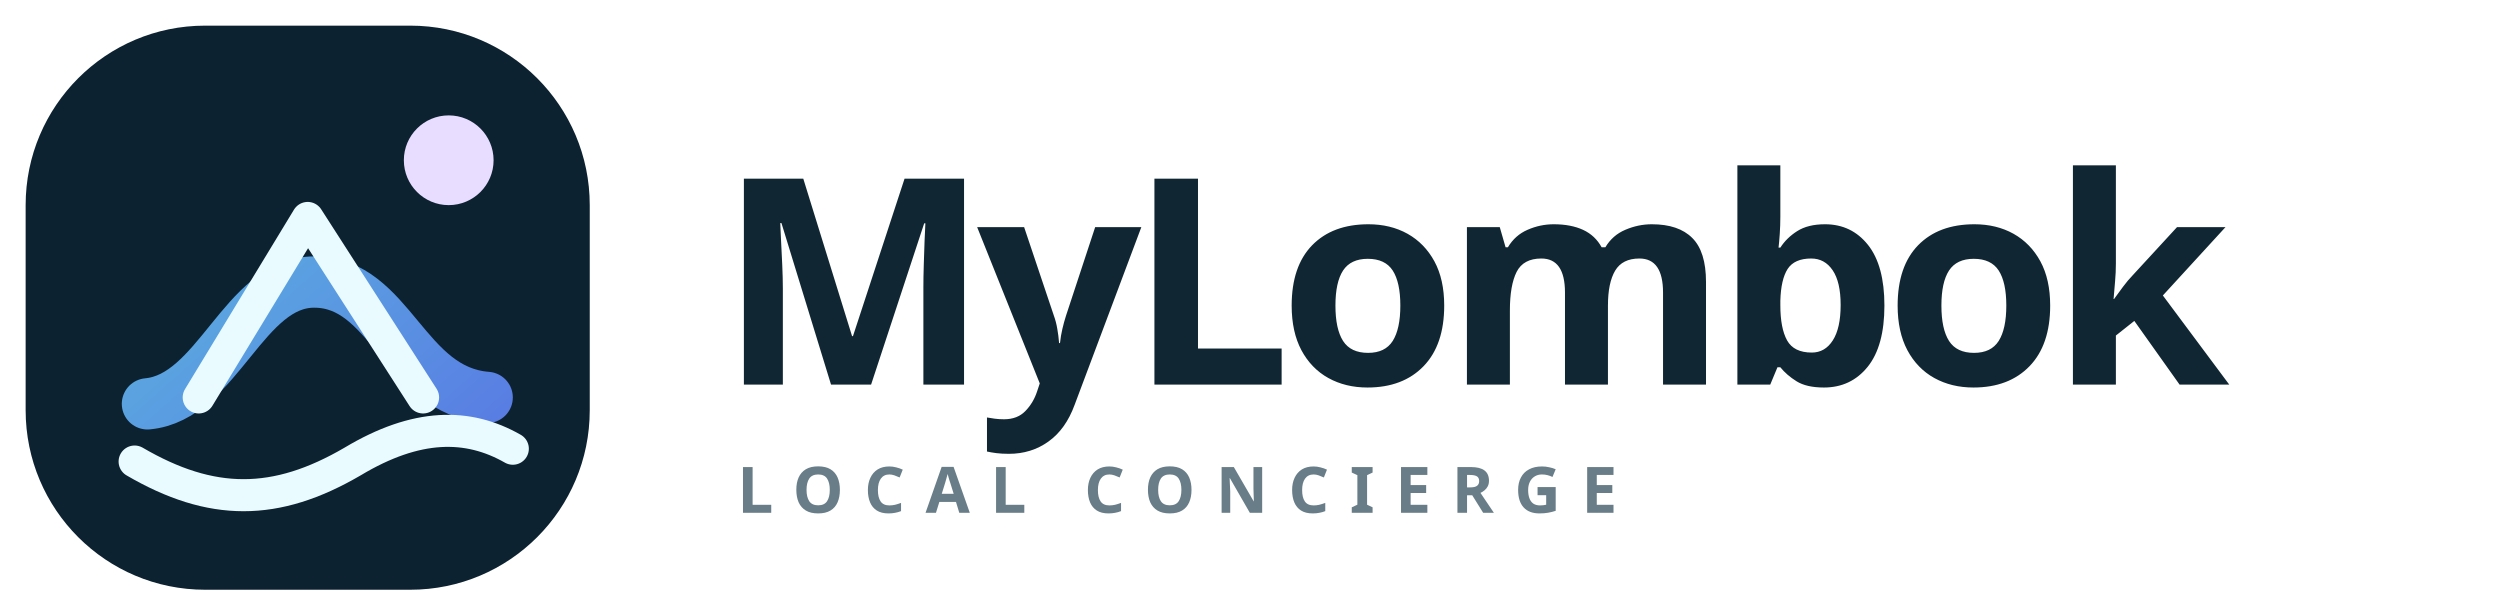
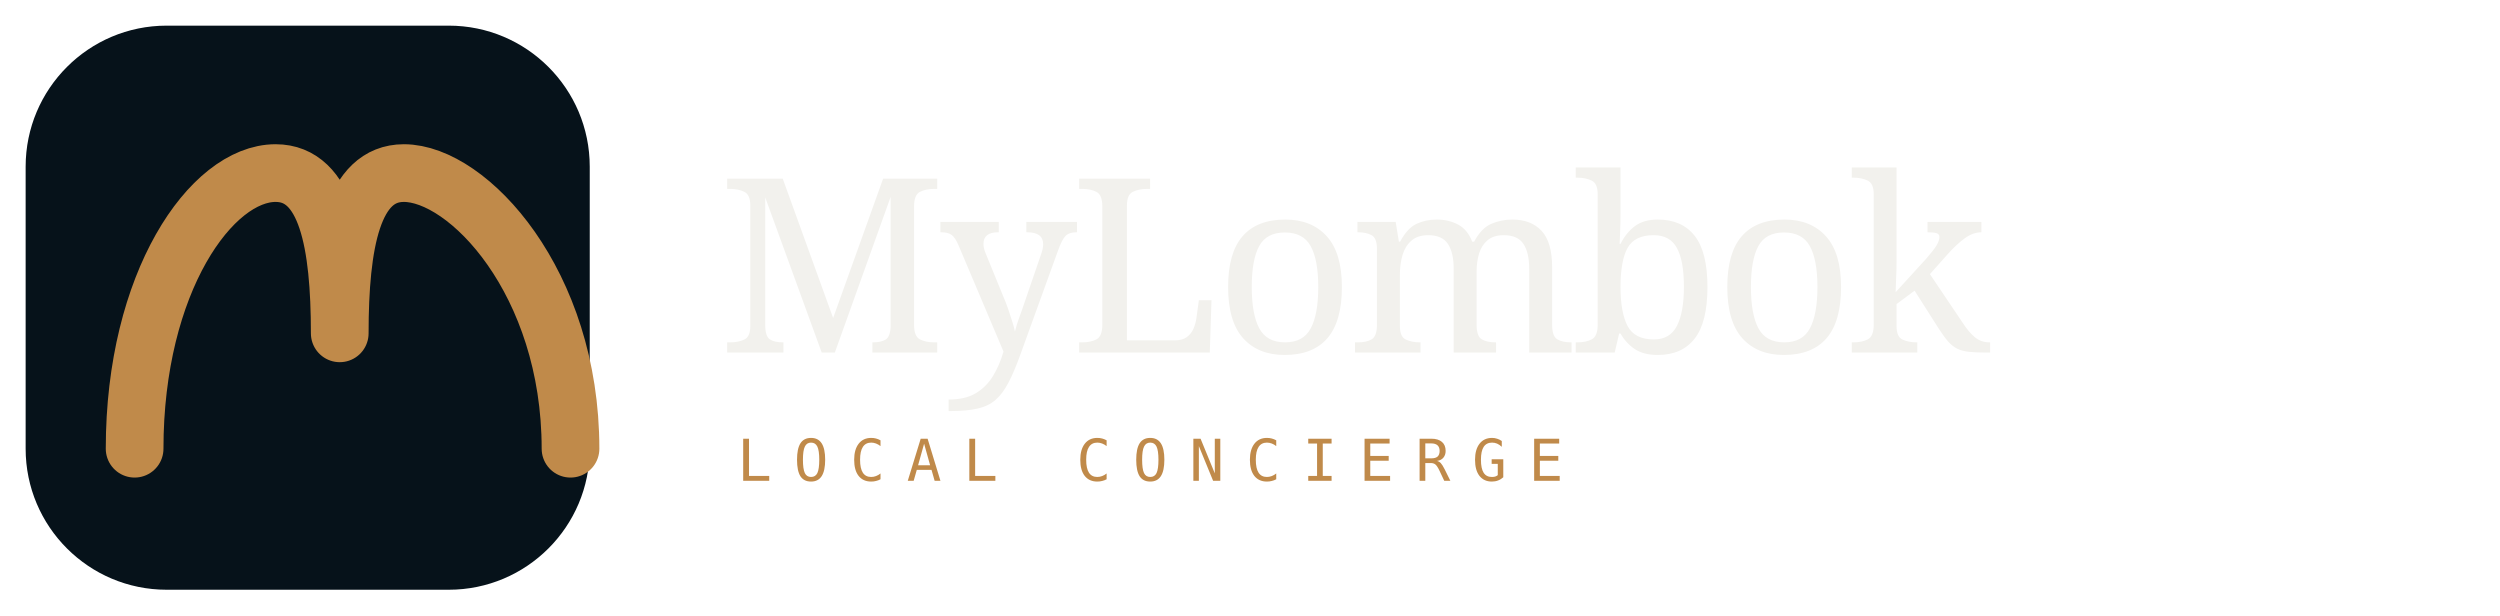
<svg xmlns="http://www.w3.org/2000/svg" viewBox="0 0 390 96" role="img" aria-labelledby="title desc">
-   <defs>
-     <linearGradient id="island" x1="13" y1="10" x2="82" y2="88" gradientUnits="userSpaceOnUse">
-       <stop stop-color="#5CCBDD" />
-       <stop offset="1" stop-color="#586BE5" />
-     </linearGradient>
-   </defs>
-   <rect x="4" y="4" width="88" height="88" rx="28" fill="#0C2230" />
-   <circle cx="70" cy="25" r="7" fill="#E8DDFF" />
-   <path d="M23 63c11-1 15-19 26-19 12 0 14 17 27 18" fill="none" stroke="url(#island)" stroke-width="8" stroke-linecap="round" />
-   <path d="M21 72c12 7 22 7 34 0 10-6 18-6 25-2" fill="none" stroke="#EAFBFF" stroke-width="5" stroke-linecap="round" />
-   <path d="M31 62 48 34l18 28" fill="none" stroke="#EAFBFF" stroke-width="5" stroke-linecap="round" stroke-linejoin="round" />
-   <text x="112" y="60" fill="#102733" font-family="Optima, Avenir Next, sans-serif" font-size="45" font-weight="600" letter-spacing="-2">MyLombok</text>
-   <text x="115" y="80" fill="#687D88" font-family="Avenir Next, sans-serif" font-size="10" font-weight="600" letter-spacing="3.2">LOCAL CONCIERGE</text>
+   <rect x="4" y="4" width="88" height="88" rx="22" fill="#06121A" />
+   <path d="M21 70C21 44 33 27 43 27c8 0 10 11 10 25 0-14 2-25 10-25 10 0 26 17 26 43" fill="none" stroke="#C08A4A" stroke-width="9" stroke-linecap="round" stroke-linejoin="round" />
+   <text x="112" y="55" fill="#F2F1ED" font-family="Newsreader, Georgia, serif" font-size="38" font-weight="300" letter-spacing="-1.1">MyLombok</text>
+   <text x="115" y="75" fill="#C08A4A" font-family="IBM Plex Mono, ui-monospace, monospace" font-size="9" font-weight="500" letter-spacing="3.4">LOCAL CONCIERGE</text>
</svg>
